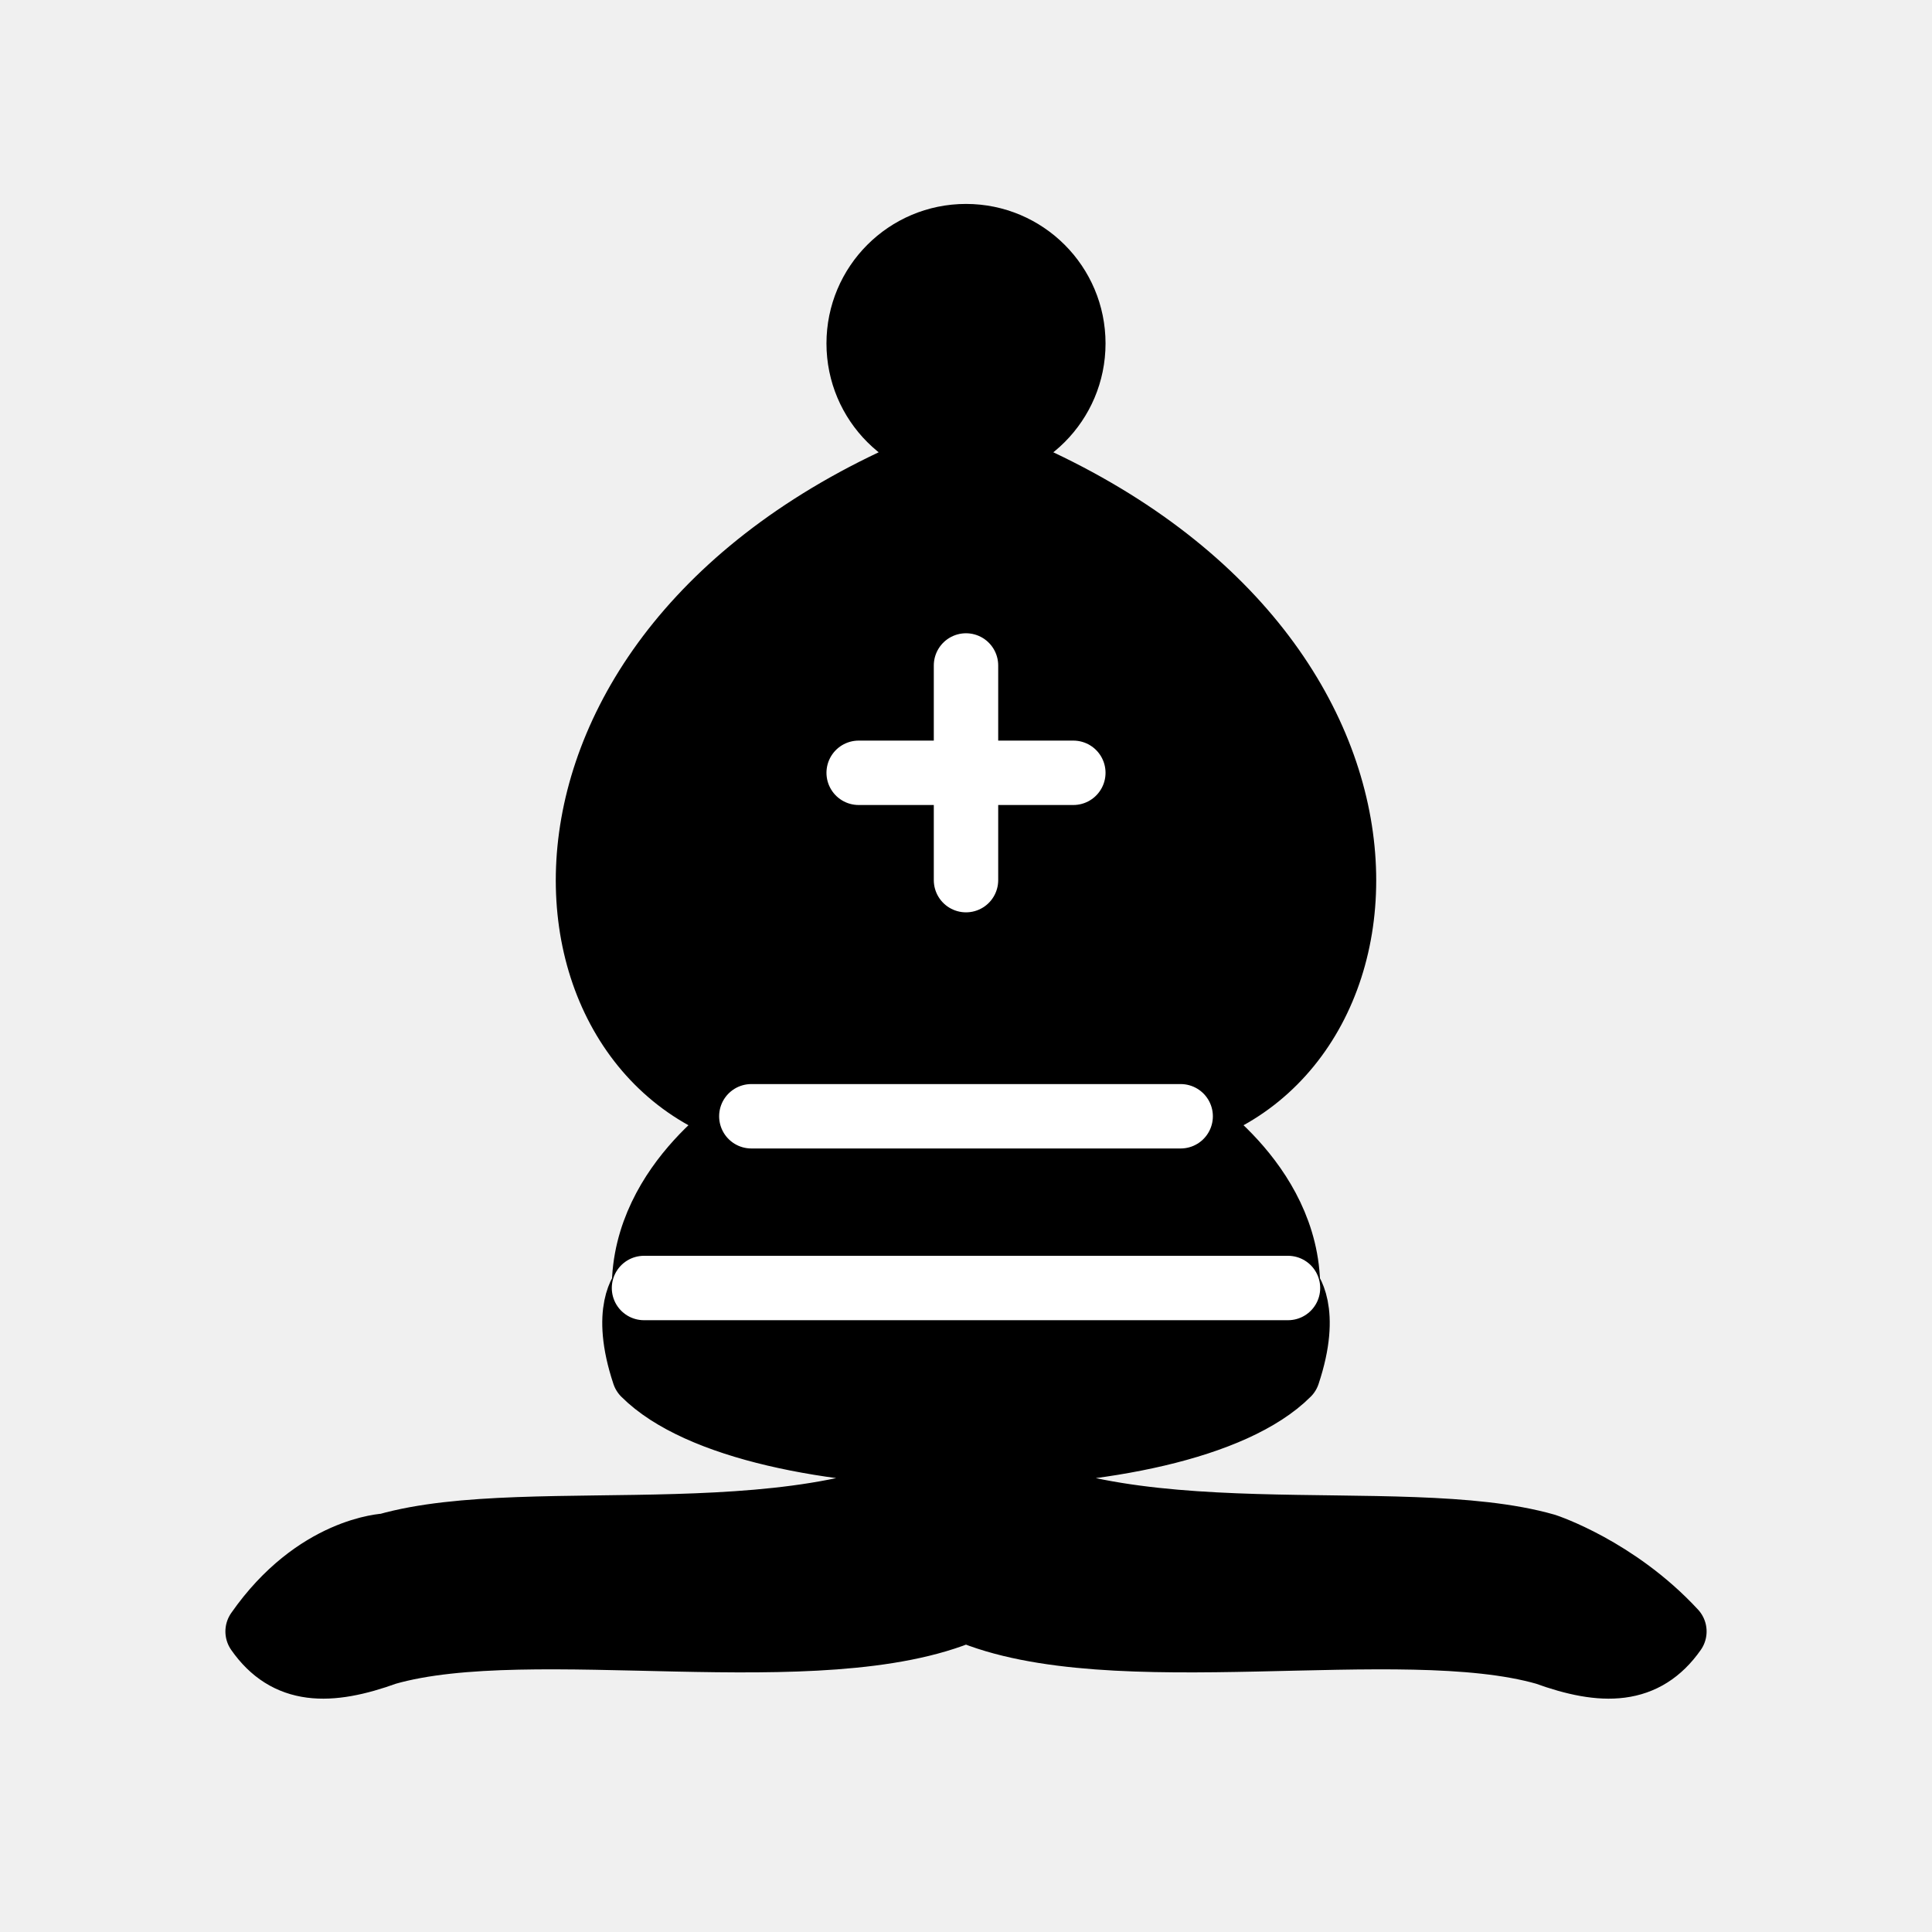
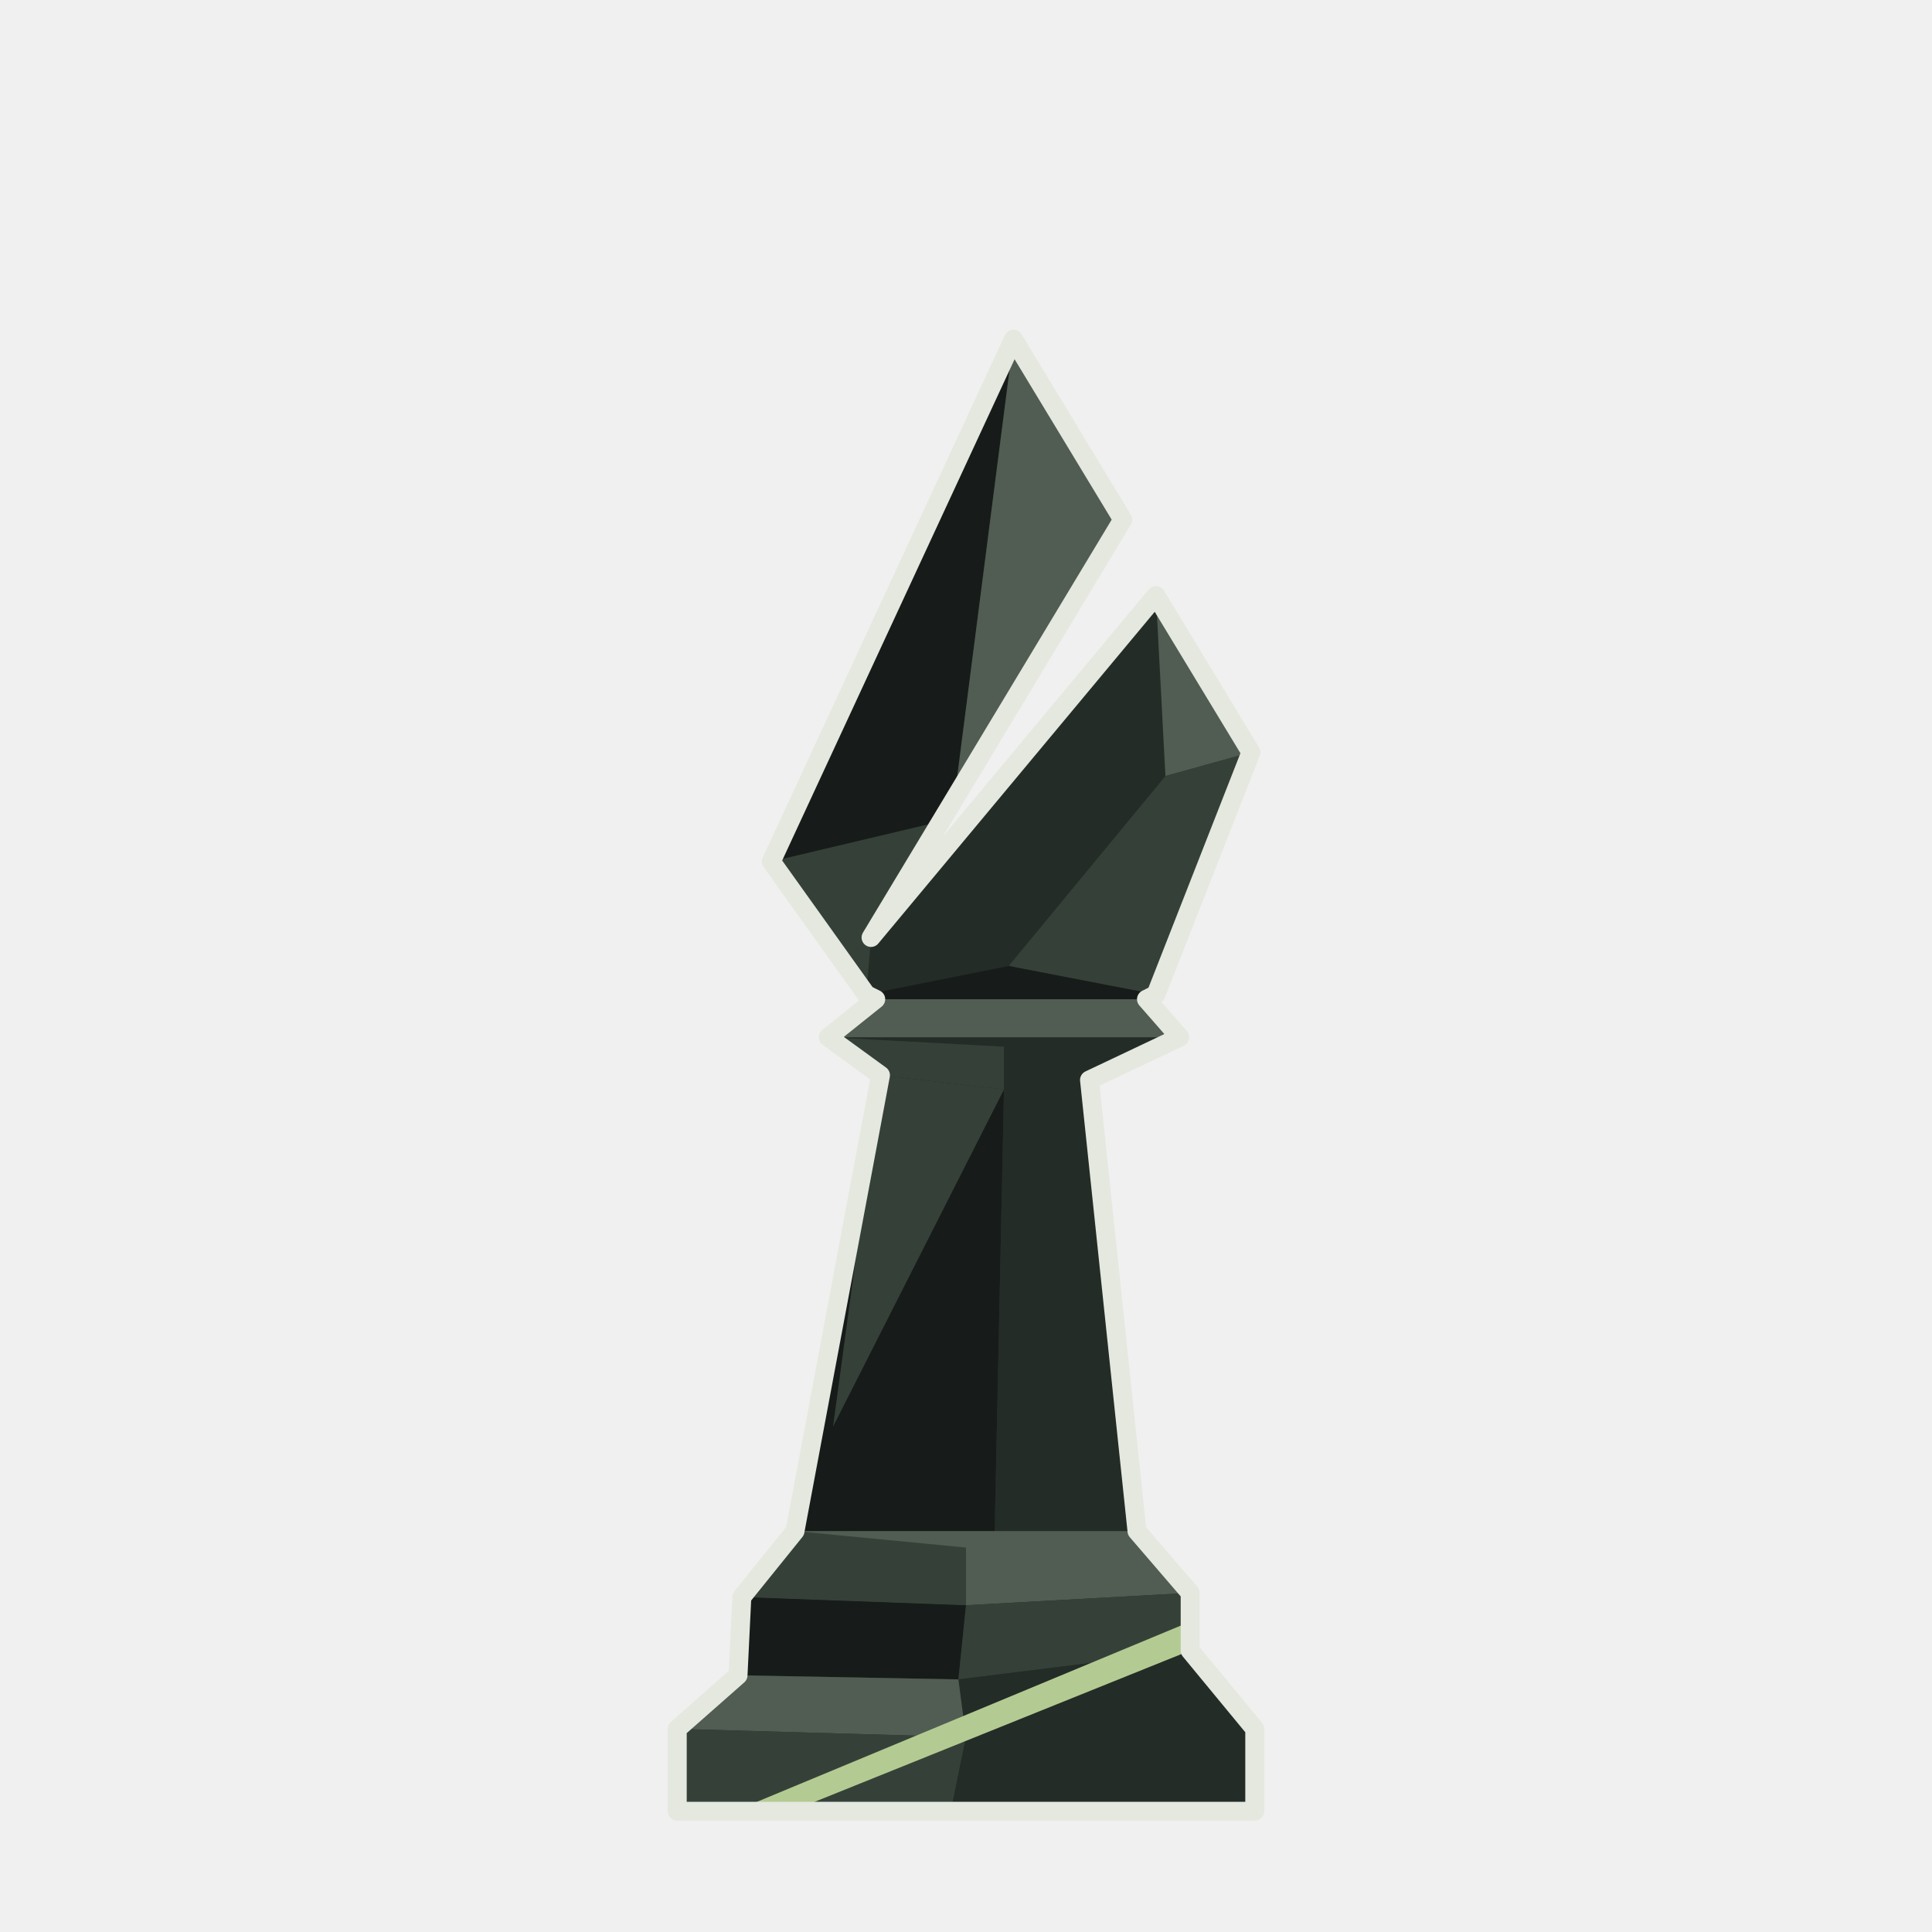
- <svg xmlns="http://www.w3.org/2000/svg" viewBox="0 0 45 45">
-   <g id="black-bishop" class="black bishop" fill="none" fill-rule="evenodd" stroke="#000" stroke-width="1.5" stroke-linecap="round" stroke-linejoin="round">
-     <path d="M9 36c3.39-.97 10.11.43 13.5-2 3.39 2.43 10.11 1.03 13.5 2 0 0 1.65.54 3 2-.68.97-1.65.99-3 .5-3.39-.97-10.11.46-13.5-1-3.39 1.46-10.11.03-13.5 1-1.354.49-2.323.47-3-.5 1.354-1.94 3-2 3-2zm6-4c2.5 2.5 12.5 2.5 15 0 .5-1.5 0-2 0-2 0-2.5-2.5-4-2.5-4 5.5-1.5 6-11.5-5-15.5-11 4-10.5 14-5 15.5 0 0-2.5 1.5-2.5 4 0 0-.5.5 0 2zM25 8a2.5 2.5 0 1 1-5 0 2.5 2.5 0 1 1 5 0z" fill="#000" stroke-linecap="butt" />
-     <path d="M17.5 26h10M15 30h15m-7.5-14.5v5M20 18h5" stroke="#fff" stroke-linejoin="miter" />
+ <svg xmlns="http://www.w3.org/2000/svg" viewBox="0 0 128 128" width="128" height="128" role="img" aria-labelledby="title desc" data-piece="bb" data-artwork-version="chisel-1.0">
+   <defs>
+     <clipPath id="silhouette-clip">
+       <path d="M 52.674,101.438 L 58.337,71.236 L 54.876,68.719 L 58.022,66.202 L 57.393,65.888 L 51.101,57.079 L 67.146,22.472 L 74.382,34.427 L 57.708,62.112 L 76.584,39.461 L 82.876,49.843 L 76.584,65.888 L 75.955,66.202 L 78.157,68.719 L 72.180,71.551 L 75.326,101.438 L 78.849,105.533 L 78.849,109.354 L 83.128,114.541 L 83.128,120.000 L 44.872,120.000 L 44.872,114.541 L 48.899,110.992 L 49.151,105.806 L 52.674,101.438 Z" />
+     </clipPath>
+   </defs>
+   <path id="body" data-color-role="body" fill="#242c27" d="M 52.674,101.438 L 58.337,71.236 L 54.876,68.719 L 58.022,66.202 L 57.393,65.888 L 51.101,57.079 L 67.146,22.472 L 74.382,34.427 L 57.708,62.112 L 76.584,39.461 L 82.876,49.843 L 76.584,65.888 L 75.955,66.202 L 78.157,68.719 L 72.180,71.551 L 75.326,101.438 L 78.849,105.533 L 78.849,109.354 L 83.128,114.541 L 83.128,120.000 L 44.872,120.000 L 44.872,114.541 L 48.899,110.992 L 49.151,105.806 L 52.674,101.438 Z" />
+   <g id="facets" clip-path="url(#silhouette-clip)">
+     <path id="facet-00" data-color-role="body-shade" fill="#171c1a" d="M 58.337,71.236 L 66.517,72.180 L 65.888,102.067 L 52.674,101.438 Z" />
+     <path id="facet-01" data-color-role="body-mid" fill="#354138" d="M 58.337,71.236 L 66.517,72.180 L 55.191,94.517 Z" />
+     <path id="facet-02" data-color-role="body-body" fill="#242c27" d="M 66.517,72.180 L 72.180,71.551 L 75.326,101.438 L 65.888,102.067 Z" />
+     <path id="facet-03" data-color-role="body-shade" fill="#171c1a" d="M 51.101,57.079 L 67.146,22.472 L 63.056,54.247 L 57.393,65.888 Z" />
+     <path id="facet-04" data-color-role="body-light" fill="#515c53" d="M 67.146,22.472 L 74.382,34.427 L 63.056,54.247 Z" />
+     <path id="facet-05" data-color-role="body-mid" fill="#354138" d="M 51.101,57.079 L 63.056,54.247 L 57.393,65.888 Z" />
+     <path id="facet-06" data-color-role="body-body" fill="#242c27" d="M 57.708,62.112 L 76.584,39.461 L 77.213,51.416 L 66.831,64.000 L 57.393,65.888 Z" />
+     <path id="facet-07" data-color-role="body-light" fill="#515c53" d="M 76.584,39.461 L 82.876,49.843 L 77.213,51.416 Z" />
+     <path id="facet-08" data-color-role="body-mid" fill="#354138" d="M 77.213,51.416 L 82.876,49.843 L 76.584,65.888 L 66.831,64.000 Z" />
+     <path id="facet-09" data-color-role="body-shade" fill="#171c1a" d="M 57.393,65.888 L 66.831,64.000 L 76.584,65.888 L 75.955,66.202 L 66.831,68.090 L 58.022,66.202 Z" />
+     <path id="facet-10" data-color-role="body-light" fill="#515c53" d="M 58.022,66.202 L 75.955,66.202 L 78.157,68.719 L 54.876,68.719 Z" />
+     <path id="facet-11" data-color-role="body-mid" fill="#354138" d="M 54.876,68.719 L 66.517,69.348 L 66.517,72.180 L 58.337,71.236 Z" />
+     <path id="facet-12" data-color-role="body-body" fill="#242c27" d="M 66.517,69.348 L 78.157,68.719 L 72.180,71.551 L 66.517,72.180 Z" />
+     <path id="facet-13" data-color-role="body-light" fill="#515c53" d="M 52.674,101.438 L 75.326,101.438 L 78.849,105.533 L 64.000,106.352 L 49.151,105.806 Z" />
+     <path id="facet-14" data-color-role="body-mid" fill="#354138" d="M 52.674,101.438 L 64.000,102.530 L 64.000,106.352 L 49.151,105.806 Z" />
+     <path id="facet-15" data-color-role="body-shade" fill="#171c1a" d="M 49.151,105.806 L 64.000,106.352 L 63.497,111.265 L 48.899,110.992 Z" />
+     <path id="facet-16" data-color-role="body-mid" fill="#354138" d="M 64.000,106.352 L 78.849,105.533 L 78.849,109.354 L 63.497,111.265 Z" />
+     <path id="facet-17" data-color-role="body-body" fill="#242c27" d="M 48.899,110.992 L 63.497,111.265 L 78.849,109.354 L 83.128,114.541 L 64.000,115.087 L 44.872,114.541 Z" />
+     <path id="facet-18" data-color-role="body-light" fill="#515c53" d="M 48.899,110.992 L 63.497,111.265 L 64.000,115.087 L 44.872,114.541 Z" />
+     <path id="facet-19" data-color-role="body-mid" fill="#354138" d="M 44.872,114.541 L 64.000,115.087 L 62.993,120.000 L 44.872,120.000 Z" />
+     <path id="facet-20" data-color-role="body-body" fill="#242c27" d="M 64.000,115.087 L 83.128,114.541 L 83.128,120.000 L 62.993,120.000 Z" />
  </g>
+   <g id="accent" data-color-role="accent" fill="#b3cb92" clip-path="url(#silhouette-clip)">
+     <path id="diagonal-inlay" d="M 48.647,120.000 L 52.422,120.000 L 78.849,109.354 L 78.849,107.443 Z" />
+   </g>
+   <path id="outline" data-color-role="outline" d="M 52.674,101.438 L 58.337,71.236 L 54.876,68.719 L 58.022,66.202 L 57.393,65.888 L 51.101,57.079 L 67.146,22.472 L 74.382,34.427 L 57.708,62.112 L 76.584,39.461 L 82.876,49.843 L 76.584,65.888 L 75.955,66.202 L 78.157,68.719 L 72.180,71.551 L 75.326,101.438 L 78.849,105.533 L 78.849,109.354 L 83.128,114.541 L 83.128,120.000 L 44.872,120.000 L 44.872,114.541 L 48.899,110.992 L 49.151,105.806 L 52.674,101.438 Z" fill="none" stroke="#e4e8df" stroke-width="1.25" stroke-linejoin="round" />
</svg>
